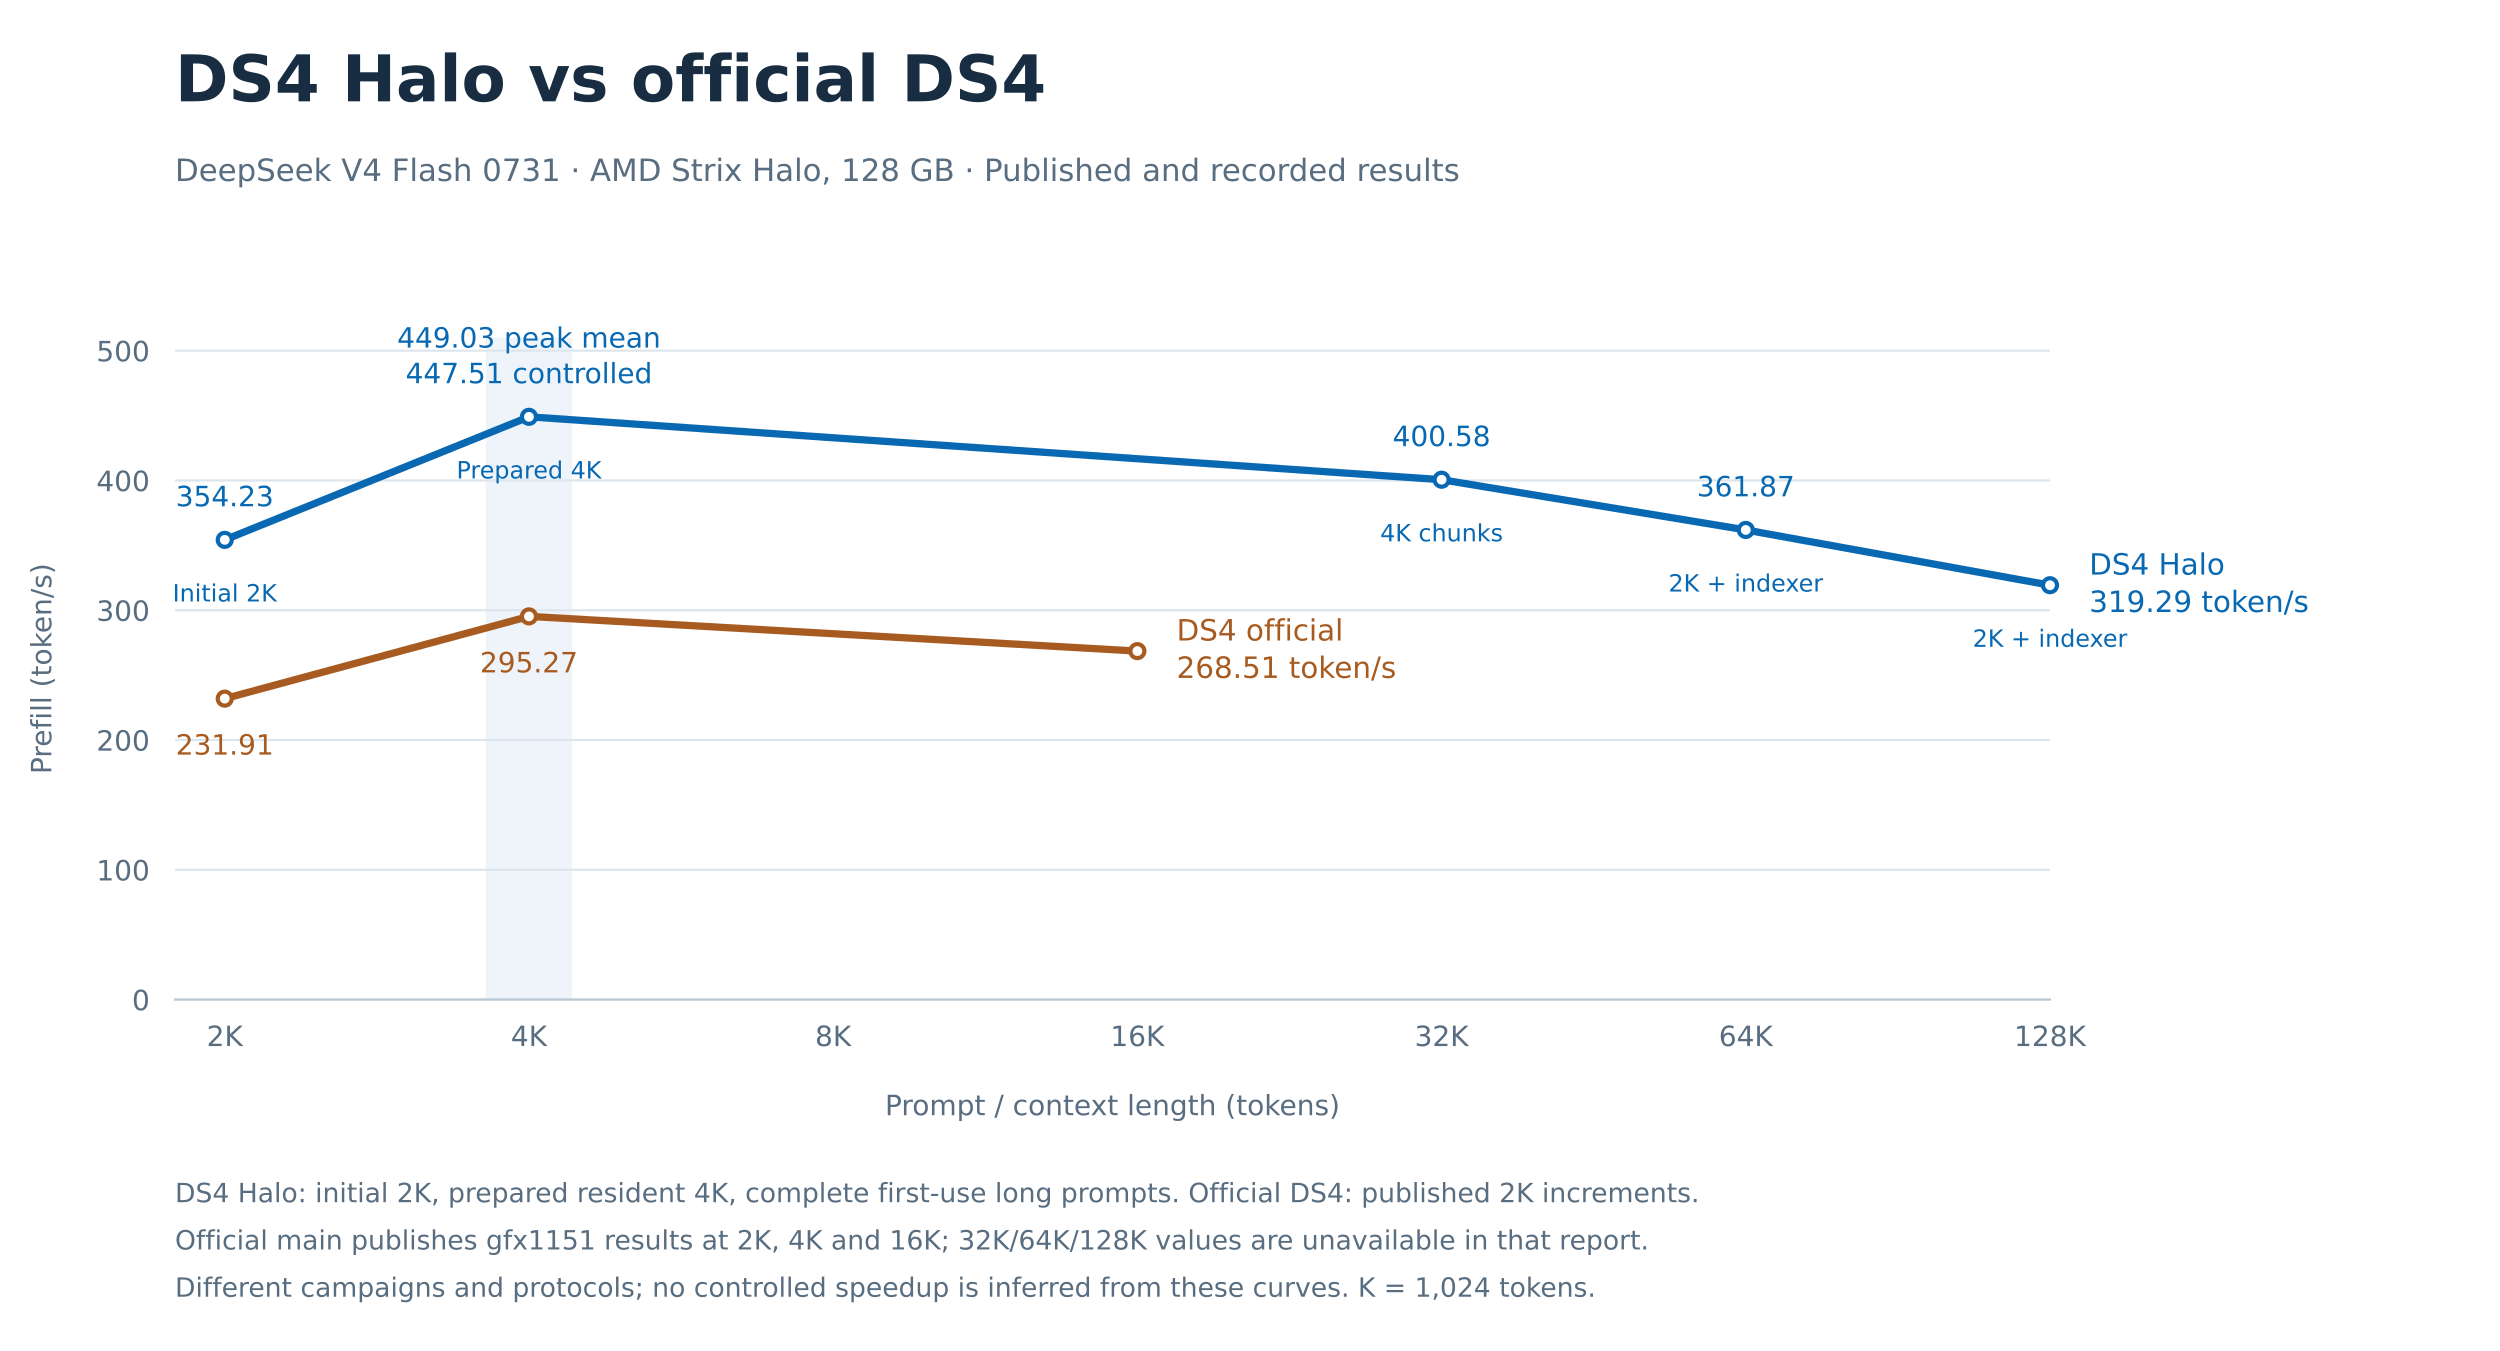
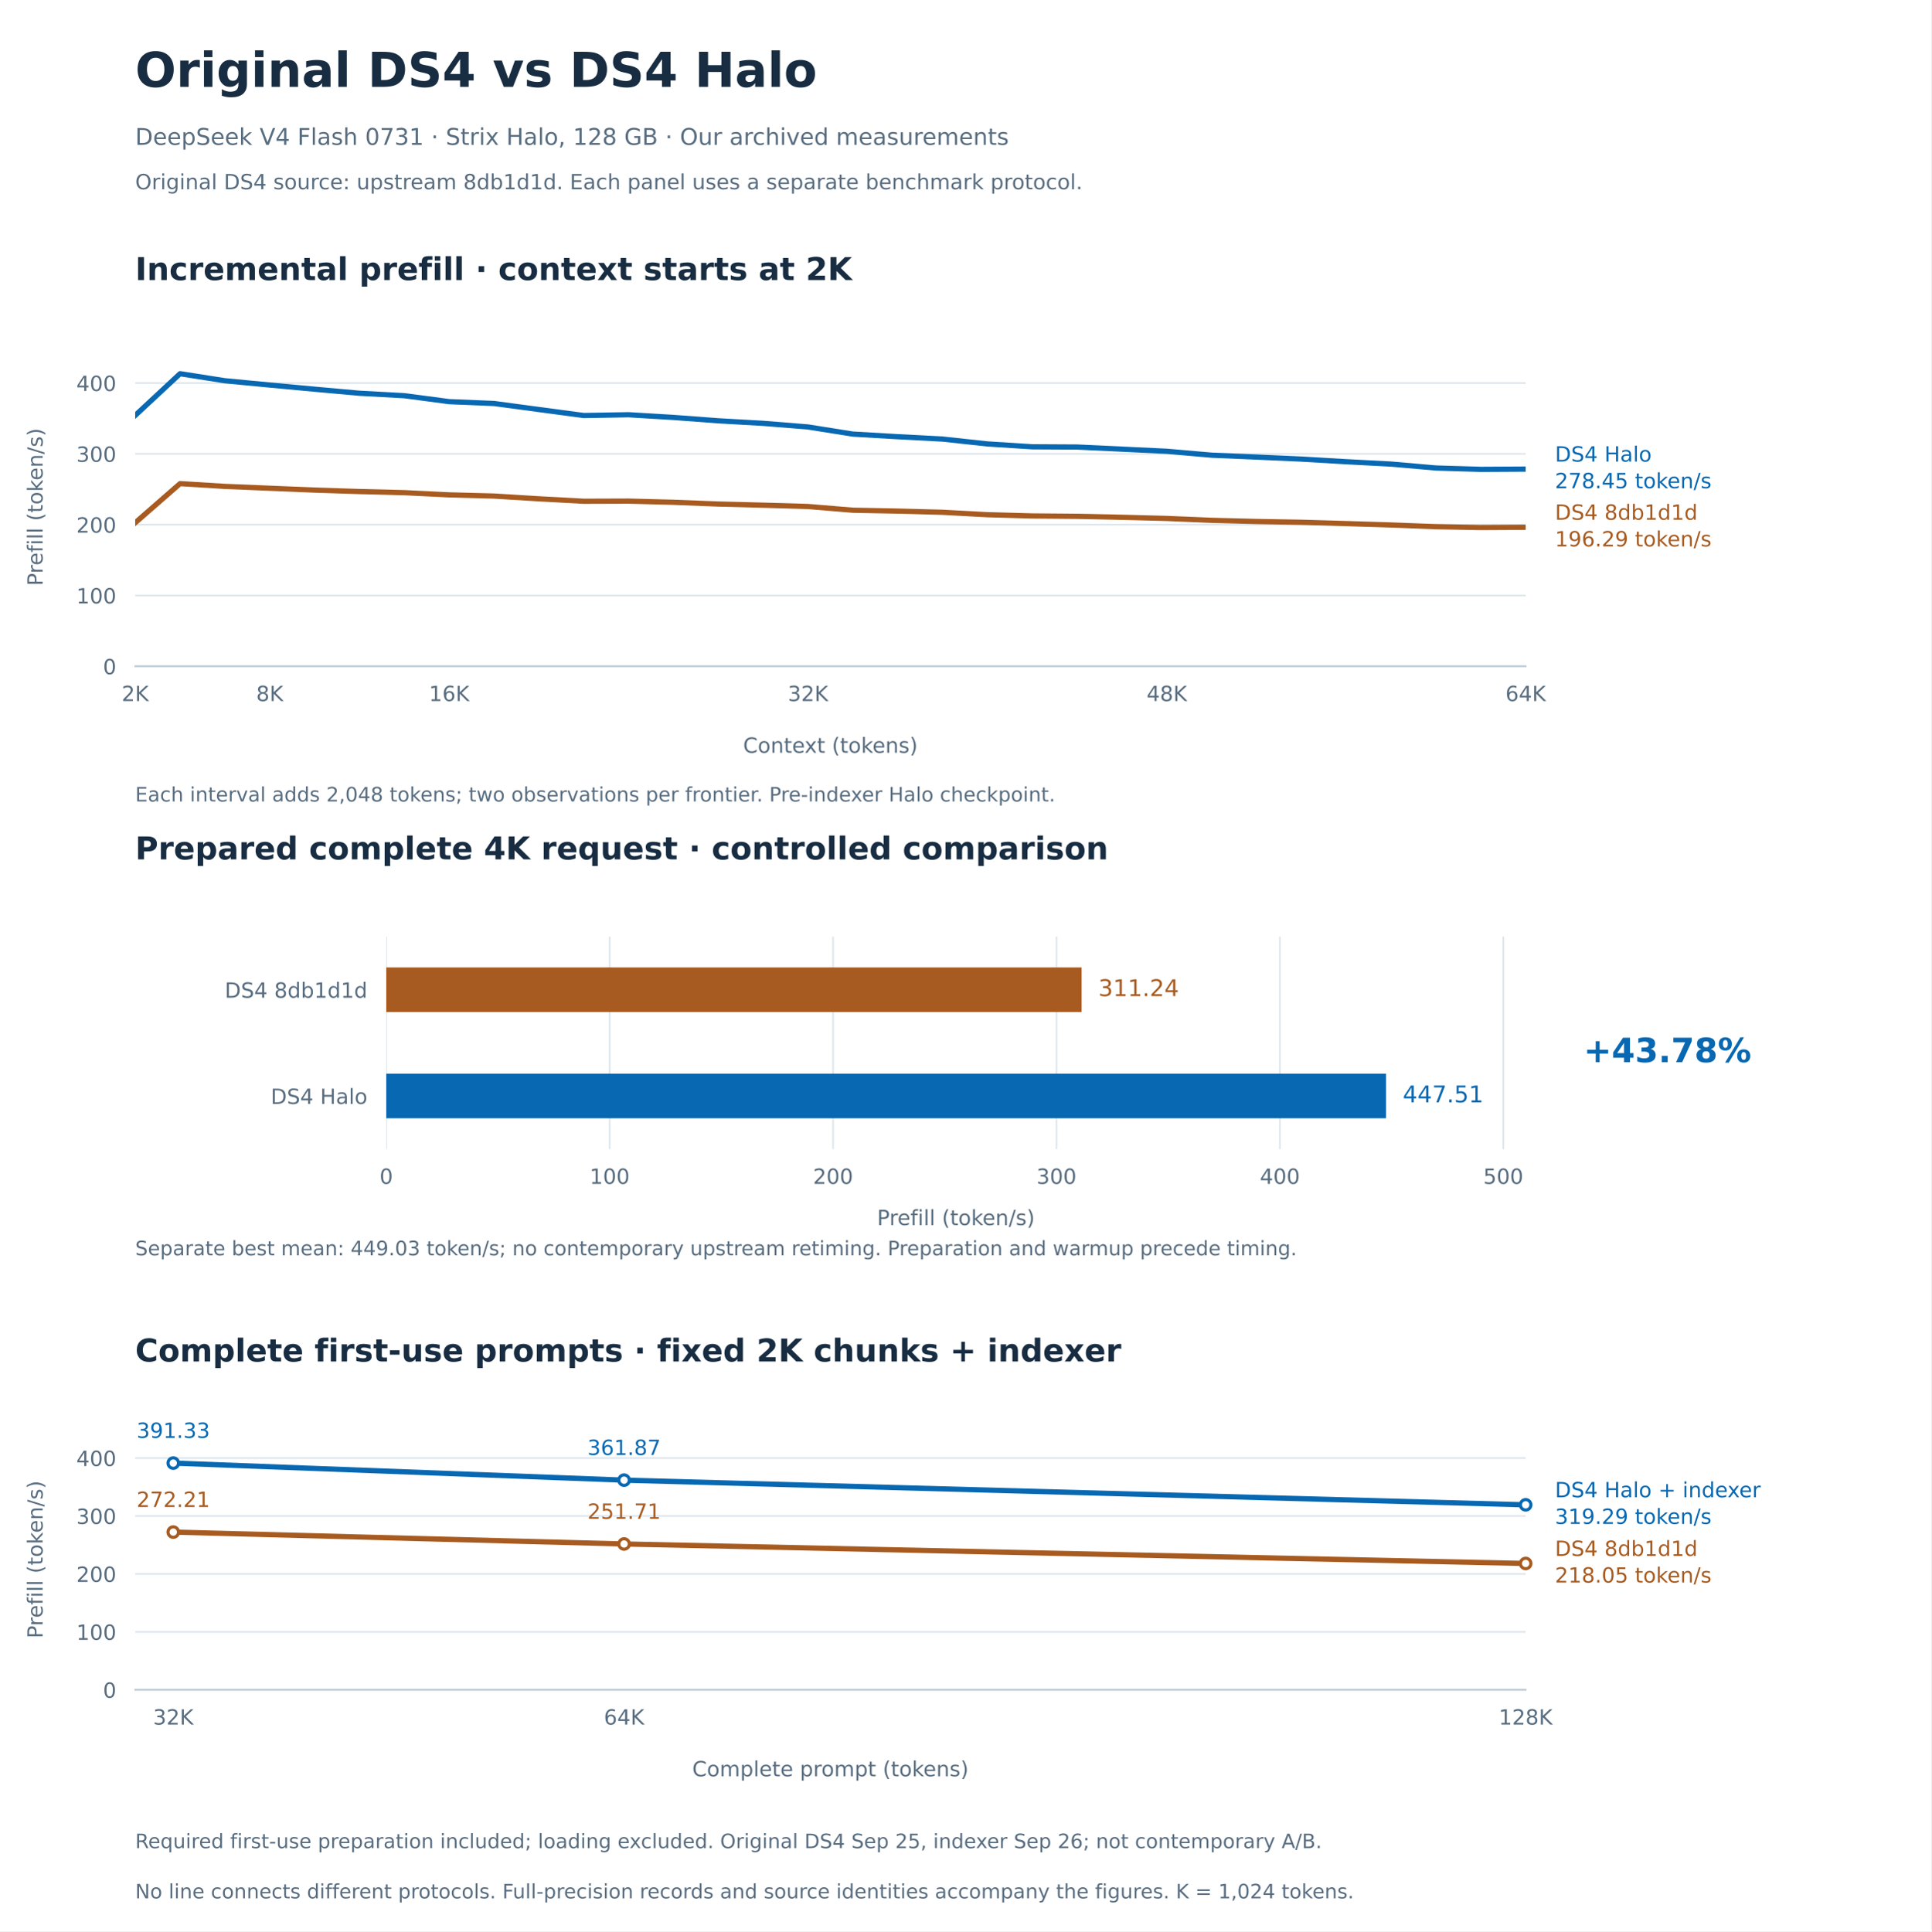
- <svg xmlns="http://www.w3.org/2000/svg" xmlns:xlink="http://www.w3.org/1999/xlink" width="892.8pt" height="482.4pt" viewBox="0 0 892.8 482.4" version="1.1">
+ <svg xmlns="http://www.w3.org/2000/svg" xmlns:xlink="http://www.w3.org/1999/xlink" width="921.6pt" height="921.6pt" viewBox="0 0 921.6 921.6" version="1.1">
  <defs>
    <style type="text/css">*{stroke-linejoin: round; stroke-linecap: butt}</style>
  </defs>
  <g id="figure_1">
    <g id="patch_1">
-       <path d="M 0 482.4 L 892.8 482.4 L 892.8 0 L 0 0 z " style="fill: #ffffff" />
+       <path d="M 0 921.6 L 921.6 921.6 L 921.6 0 L 0 0 z " style="fill: #ffffff" />
    </g>
    <g id="axes_1">
      <g id="patch_2">
-         <path d="M 62.496 356.976 L 732.096 356.976 L 732.096 120.6 L 62.496 120.6 z " style="fill: #ffffff" />
-       </g>
-       <g id="patch_3">
-         <path d="M 173.96 356.976 L 203.836 356.976 L 203.836 120.6 L 173.96 120.6 z " clip-path="url(#p78e2312315)" style="fill: #eef4fa; stroke: #eef4fa; stroke-linejoin: miter" />
+         <path d="M 64.512 317.952 L 728.064 317.952 L 728.064 165.888 L 64.512 165.888 z " style="fill: #ffffff" />
      </g>
      <g id="matplotlib.axis_1">
        <g id="xtick_1">
          <g id="line2d_1" />
          <g id="text_1">
-             <text style="font-size: 10px; font-family: 'DejaVu Sans'; text-anchor: middle; fill: #586d80" x="80.258" y="373.574" transform="rotate(-0 80.25844 373.5744)">2K</text>
+             <text style="font-size: 10px; font-family: 'DejaVu Sans'; text-anchor: middle; fill: #586d80" x="64.512" y="334.55" transform="rotate(-0 64.512 334.5504)">2K</text>
          </g>
        </g>
        <g id="xtick_2">
          <g id="line2d_2" />
          <g id="text_2">
-             <text style="font-size: 10px; font-family: 'DejaVu Sans'; text-anchor: middle; fill: #586d80" x="188.898" y="373.574" transform="rotate(-0 188.898 373.5744)">4K</text>
+             <text style="font-size: 10px; font-family: 'DejaVu Sans'; text-anchor: middle; fill: #586d80" x="128.727" y="334.55" transform="rotate(-0 128.7267 334.5504)">8K</text>
          </g>
        </g>
        <g id="xtick_3">
          <g id="line2d_3" />
          <g id="text_3">
-             <text style="font-size: 10px; font-family: 'DejaVu Sans'; text-anchor: middle; fill: #586d80" x="297.538" y="373.574" transform="rotate(-0 297.5376 373.5744)">8K</text>
+             <text style="font-size: 10px; font-family: 'DejaVu Sans'; text-anchor: middle; fill: #586d80" x="214.346" y="334.55" transform="rotate(-0 214.3463 334.5504)">16K</text>
          </g>
        </g>
        <g id="xtick_4">
          <g id="line2d_4" />
          <g id="text_4">
-             <text style="font-size: 10px; font-family: 'DejaVu Sans'; text-anchor: middle; fill: #586d80" x="406.177" y="373.574" transform="rotate(-0 406.1772 373.5744)">16K</text>
+             <text style="font-size: 10px; font-family: 'DejaVu Sans'; text-anchor: middle; fill: #586d80" x="385.586" y="334.55" transform="rotate(-0 385.5855 334.5504)">32K</text>
          </g>
        </g>
        <g id="xtick_5">
          <g id="line2d_5" />
          <g id="text_5">
-             <text style="font-size: 10px; font-family: 'DejaVu Sans'; text-anchor: middle; fill: #586d80" x="514.817" y="373.574" transform="rotate(-0 514.8168 373.5744)">32K</text>
+             <text style="font-size: 10px; font-family: 'DejaVu Sans'; text-anchor: middle; fill: #586d80" x="556.825" y="334.55" transform="rotate(-0 556.8248 334.5504)">48K</text>
          </g>
        </g>
        <g id="xtick_6">
          <g id="line2d_6" />
          <g id="text_6">
-             <text style="font-size: 10px; font-family: 'DejaVu Sans'; text-anchor: middle; fill: #586d80" x="623.456" y="373.574" transform="rotate(-0 623.4564 373.5744)">64K</text>
-           </g>
-         </g>
-         <g id="xtick_7">
-           <g id="line2d_7" />
-           <g id="text_7">
-             <text style="font-size: 10px; font-family: 'DejaVu Sans'; text-anchor: middle; fill: #586d80" x="732.096" y="373.574" transform="rotate(-0 732.096 373.5744)">128K</text>
-           </g>
-         </g>
-         <g id="text_8">
-           <text style="font-size: 10px; font-family: 'DejaVu Sans'; text-anchor: middle; fill: #586d80" x="397.296" y="398.253" transform="rotate(-0 397.296 398.2526)">Prompt / context length (tokens)</text>
+             <text style="font-size: 10px; font-family: 'DejaVu Sans'; text-anchor: middle; fill: #586d80" x="728.064" y="334.55" transform="rotate(-0 728.064 334.5504)">64K</text>
+           </g>
+         </g>
+         <g id="text_7">
+           <text style="font-size: 10px; font-family: 'DejaVu Sans'; text-anchor: middle; fill: #586d80" x="396.288" y="359.229" transform="rotate(-0 396.288 359.2286)">Context (tokens)</text>
        </g>
      </g>
      <g id="matplotlib.axis_2">
        <g id="ytick_1">
-           <g id="line2d_8">
-             <path d="M 62.496 356.976 L 732.096 356.976 " clip-path="url(#p78e2312315)" style="fill: none; stroke: #dee6ed; stroke-width: 0.8; stroke-linecap: square" />
-           </g>
-           <g id="line2d_9" />
+           <g id="line2d_7">
+             <path d="M 64.512 317.952 L 728.064 317.952 " clip-path="url(#p87c6c77038)" style="fill: none; stroke: #dee6ed; stroke-width: 0.8; stroke-linecap: square" />
+           </g>
+           <g id="line2d_8" />
+           <g id="text_8">
+             <text style="font-size: 10px; font-family: 'DejaVu Sans'; text-anchor: end; fill: #586d80" x="55.512" y="321.751" transform="rotate(-0 55.512 321.7512)">0</text>
+           </g>
+         </g>
+         <g id="ytick_2">
+           <g id="line2d_9">
+             <path d="M 64.512 284.16 L 728.064 284.16 " clip-path="url(#p87c6c77038)" style="fill: none; stroke: #dee6ed; stroke-width: 0.8; stroke-linecap: square" />
+           </g>
+           <g id="line2d_10" />
          <g id="text_9">
-             <text style="font-size: 10px; font-family: 'DejaVu Sans'; text-anchor: end; fill: #586d80" x="53.496" y="360.775" transform="rotate(-0 53.496 360.7752)">0</text>
-           </g>
-         </g>
-         <g id="ytick_2">
-           <g id="line2d_10">
-             <path d="M 62.496 310.628 L 732.096 310.628 " clip-path="url(#p78e2312315)" style="fill: none; stroke: #dee6ed; stroke-width: 0.8; stroke-linecap: square" />
-           </g>
-           <g id="line2d_11" />
+             <text style="font-size: 10px; font-family: 'DejaVu Sans'; text-anchor: end; fill: #586d80" x="55.512" y="287.959" transform="rotate(-0 55.512 287.9592)">100</text>
+           </g>
+         </g>
+         <g id="ytick_3">
+           <g id="line2d_11">
+             <path d="M 64.512 250.368 L 728.064 250.368 " clip-path="url(#p87c6c77038)" style="fill: none; stroke: #dee6ed; stroke-width: 0.8; stroke-linecap: square" />
+           </g>
+           <g id="line2d_12" />
          <g id="text_10">
-             <text style="font-size: 10px; font-family: 'DejaVu Sans'; text-anchor: end; fill: #586d80" x="53.496" y="314.427" transform="rotate(-0 53.496 314.427)">100</text>
-           </g>
-         </g>
-         <g id="ytick_3">
-           <g id="line2d_12">
-             <path d="M 62.496 264.28 L 732.096 264.28 " clip-path="url(#p78e2312315)" style="fill: none; stroke: #dee6ed; stroke-width: 0.8; stroke-linecap: square" />
-           </g>
-           <g id="line2d_13" />
+             <text style="font-size: 10px; font-family: 'DejaVu Sans'; text-anchor: end; fill: #586d80" x="55.512" y="254.167" transform="rotate(-0 55.512 254.1672)">200</text>
+           </g>
+         </g>
+         <g id="ytick_4">
+           <g id="line2d_13">
+             <path d="M 64.512 216.576 L 728.064 216.576 " clip-path="url(#p87c6c77038)" style="fill: none; stroke: #dee6ed; stroke-width: 0.8; stroke-linecap: square" />
+           </g>
+           <g id="line2d_14" />
          <g id="text_11">
-             <text style="font-size: 10px; font-family: 'DejaVu Sans'; text-anchor: end; fill: #586d80" x="53.496" y="268.079" transform="rotate(-0 53.496 268.0787)">200</text>
-           </g>
-         </g>
-         <g id="ytick_4">
-           <g id="line2d_14">
-             <path d="M 62.496 217.931 L 732.096 217.931 " clip-path="url(#p78e2312315)" style="fill: none; stroke: #dee6ed; stroke-width: 0.8; stroke-linecap: square" />
-           </g>
-           <g id="line2d_15" />
+             <text style="font-size: 10px; font-family: 'DejaVu Sans'; text-anchor: end; fill: #586d80" x="55.512" y="220.375" transform="rotate(-0 55.512 220.3752)">300</text>
+           </g>
+         </g>
+         <g id="ytick_5">
+           <g id="line2d_15">
+             <path d="M 64.512 182.784 L 728.064 182.784 " clip-path="url(#p87c6c77038)" style="fill: none; stroke: #dee6ed; stroke-width: 0.8; stroke-linecap: square" />
+           </g>
+           <g id="line2d_16" />
          <g id="text_12">
-             <text style="font-size: 10px; font-family: 'DejaVu Sans'; text-anchor: end; fill: #586d80" x="53.496" y="221.731" transform="rotate(-0 53.496 221.7305)">300</text>
-           </g>
-         </g>
-         <g id="ytick_5">
-           <g id="line2d_16">
-             <path d="M 62.496 171.583 L 732.096 171.583 " clip-path="url(#p78e2312315)" style="fill: none; stroke: #dee6ed; stroke-width: 0.8; stroke-linecap: square" />
-           </g>
-           <g id="line2d_17" />
-           <g id="text_13">
-             <text style="font-size: 10px; font-family: 'DejaVu Sans'; text-anchor: end; fill: #586d80" x="53.496" y="175.382" transform="rotate(-0 53.496 175.3823)">400</text>
-           </g>
-         </g>
+             <text style="font-size: 10px; font-family: 'DejaVu Sans'; text-anchor: end; fill: #586d80" x="55.512" y="186.583" transform="rotate(-0 55.512 186.5832)">400</text>
+           </g>
+         </g>
+         <g id="text_13">
+           <text style="font-size: 10px; font-family: 'DejaVu Sans'; text-anchor: middle; fill: #586d80" x="20.345" y="241.92" transform="rotate(-90 20.34481 241.92)">Prefill (token/s)</text>
+         </g>
+       </g>
+       <g id="line2d_17">
+         <path d="M 64.512 198.249 L 85.917 178.33 L 107.322 181.691 L 128.727 183.736 L 150.132 185.731 L 171.537 187.661 L 192.941 188.829 L 214.346 191.667 L 235.751 192.55 L 257.156 195.423 L 278.561 198.282 L 299.966 197.918 L 321.371 199.2 L 342.776 200.805 L 364.181 202.022 L 385.586 203.748 L 406.99 207.152 L 428.395 208.397 L 449.8 209.524 L 471.205 211.842 L 492.61 213.214 L 514.015 213.33 L 535.42 214.334 L 556.825 215.351 L 578.23 217.217 L 599.635 218.116 L 621.039 219.075 L 642.444 220.336 L 663.849 221.46 L 685.254 223.336 L 706.659 223.978 L 728.064 223.858 " clip-path="url(#p87c6c77038)" style="fill: none; stroke: #0868b2; stroke-width: 2.5; stroke-linecap: square" />
+       </g>
+       <g id="line2d_18">
+         <path d="M 64.512 249.47 L 85.917 230.783 L 107.322 232.107 L 128.727 232.989 L 150.132 233.872 L 171.537 234.562 L 192.941 235.103 L 214.346 236.155 L 235.751 236.717 L 257.156 238.033 L 278.561 239.2 L 299.966 239.131 L 321.371 239.695 L 342.776 240.527 L 364.181 241.077 L 385.586 241.699 L 406.99 243.479 L 428.395 243.894 L 449.8 244.468 L 471.205 245.621 L 492.61 246.208 L 514.015 246.394 L 535.42 246.851 L 556.825 247.407 L 578.23 248.298 L 599.635 248.846 L 621.039 249.233 L 642.444 249.854 L 663.849 250.518 L 685.254 251.341 L 706.659 251.745 L 728.064 251.621 " clip-path="url(#p87c6c77038)" style="fill: none; stroke: #a75b20; stroke-width: 2.5; stroke-linecap: square" />
+       </g>
+       <g id="patch_3">
+         <path d="M 64.512 317.952 L 728.064 317.952 " style="fill: none; stroke: #b9c8d4; stroke-width: 0.8; stroke-linejoin: miter; stroke-linecap: square" />
+       </g>
+       <g id="text_14">
+         <text style="font-size: 10px; font-family: 'DejaVu Sans'; fill: #0868b2" transform="translate(742.064 220.2584)">DS4 Halo</text>
+         <text style="font-size: 10px; font-family: 'DejaVu Sans'; fill: #0868b2" transform="translate(742.064 232.9759)">278.45 token/s</text>
+       </g>
+       <g id="text_15">
+         <text style="font-size: 10px; font-family: 'DejaVu Sans'; fill: #a75b20" transform="translate(742.064 248.0217)">DS4 8db1d1d</text>
+         <text style="font-size: 10px; font-family: 'DejaVu Sans'; fill: #a75b20" transform="translate(742.064 260.7392)">196.29 token/s</text>
+       </g>
+     </g>
+     <g id="axes_2">
+       <g id="patch_4">
+         <path d="M 184.32 548.352 L 728.064 548.352 L 728.064 446.976 L 184.32 446.976 z " style="fill: #ffffff" />
+       </g>
+       <g id="matplotlib.axis_3">
+         <g id="xtick_7">
+           <g id="line2d_19">
+             <path d="M 184.32 548.352 L 184.32 446.976 " clip-path="url(#p130993eee6)" style="fill: none; stroke: #dee6ed; stroke-width: 0.8; stroke-linecap: square" />
+           </g>
+           <g id="line2d_20" />
+           <g id="text_16">
+             <text style="font-size: 10px; font-family: 'DejaVu Sans'; text-anchor: middle; fill: #586d80" x="184.32" y="564.95" transform="rotate(-0 184.32 564.9504)">0</text>
+           </g>
+         </g>
+         <g id="xtick_8">
+           <g id="line2d_21">
+             <path d="M 290.936 548.352 L 290.936 446.976 " clip-path="url(#p130993eee6)" style="fill: none; stroke: #dee6ed; stroke-width: 0.8; stroke-linecap: square" />
+           </g>
+           <g id="line2d_22" />
+           <g id="text_17">
+             <text style="font-size: 10px; font-family: 'DejaVu Sans'; text-anchor: middle; fill: #586d80" x="290.936" y="564.95" transform="rotate(-0 290.9365 564.9504)">100</text>
+           </g>
+         </g>
+         <g id="xtick_9">
+           <g id="line2d_23">
+             <path d="M 397.553 548.352 L 397.553 446.976 " clip-path="url(#p130993eee6)" style="fill: none; stroke: #dee6ed; stroke-width: 0.8; stroke-linecap: square" />
+           </g>
+           <g id="line2d_24" />
+           <g id="text_18">
+             <text style="font-size: 10px; font-family: 'DejaVu Sans'; text-anchor: middle; fill: #586d80" x="397.553" y="564.95" transform="rotate(-0 397.5529 564.9504)">200</text>
+           </g>
+         </g>
+         <g id="xtick_10">
+           <g id="line2d_25">
+             <path d="M 504.169 548.352 L 504.169 446.976 " clip-path="url(#p130993eee6)" style="fill: none; stroke: #dee6ed; stroke-width: 0.8; stroke-linecap: square" />
+           </g>
+           <g id="line2d_26" />
+           <g id="text_19">
+             <text style="font-size: 10px; font-family: 'DejaVu Sans'; text-anchor: middle; fill: #586d80" x="504.169" y="564.95" transform="rotate(-0 504.1694 564.9504)">300</text>
+           </g>
+         </g>
+         <g id="xtick_11">
+           <g id="line2d_27">
+             <path d="M 610.786 548.352 L 610.786 446.976 " clip-path="url(#p130993eee6)" style="fill: none; stroke: #dee6ed; stroke-width: 0.8; stroke-linecap: square" />
+           </g>
+           <g id="line2d_28" />
+           <g id="text_20">
+             <text style="font-size: 10px; font-family: 'DejaVu Sans'; text-anchor: middle; fill: #586d80" x="610.786" y="564.95" transform="rotate(-0 610.7859 564.9504)">400</text>
+           </g>
+         </g>
+         <g id="xtick_12">
+           <g id="line2d_29">
+             <path d="M 717.402 548.352 L 717.402 446.976 " clip-path="url(#p130993eee6)" style="fill: none; stroke: #dee6ed; stroke-width: 0.8; stroke-linecap: square" />
+           </g>
+           <g id="line2d_30" />
+           <g id="text_21">
+             <text style="font-size: 10px; font-family: 'DejaVu Sans'; text-anchor: middle; fill: #586d80" x="717.402" y="564.95" transform="rotate(-0 717.4024 564.9504)">500</text>
+           </g>
+         </g>
+         <g id="text_22">
+           <text style="font-size: 10px; font-family: 'DejaVu Sans'; text-anchor: middle; fill: #586d80" x="456.192" y="584.629" transform="rotate(-0 456.192 584.6286)">Prefill (token/s)</text>
+         </g>
+       </g>
+       <g id="matplotlib.axis_4">
        <g id="ytick_6">
-           <g id="line2d_18">
-             <path d="M 62.496 125.235 L 732.096 125.235 " clip-path="url(#p78e2312315)" style="fill: none; stroke: #dee6ed; stroke-width: 0.8; stroke-linecap: square" />
-           </g>
-           <g id="line2d_19" />
-           <g id="text_14">
-             <text style="font-size: 10px; font-family: 'DejaVu Sans'; text-anchor: end; fill: #586d80" x="53.496" y="129.034" transform="rotate(-0 53.496 129.034)">500</text>
-           </g>
-         </g>
-         <g id="text_15">
-           <text style="font-size: 10px; font-family: 'DejaVu Sans'; text-anchor: middle; fill: #586d80" x="18.329" y="238.788" transform="rotate(-90 18.32881 238.788)">Prefill (token/s)</text>
-         </g>
-       </g>
-       <g id="line2d_20">
-         <path d="M 80.258 192.795 L 188.898 148.857 L 514.817 171.316 L 623.456 189.256 L 732.096 208.989 " style="fill: none; stroke: #0868b2; stroke-width: 2.6; stroke-linecap: square" />
+           <g id="line2d_31" />
+           <g id="text_23">
+             <text style="font-size: 10px; font-family: 'DejaVu Sans'; text-anchor: end; fill: #586d80" x="175.32" y="476.119" transform="rotate(-0 175.32 476.1192)">DS4 8db1d1d</text>
+           </g>
+         </g>
+         <g id="ytick_7">
+           <g id="line2d_32" />
+           <g id="text_24">
+             <text style="font-size: 10px; font-family: 'DejaVu Sans'; text-anchor: end; fill: #586d80" x="175.32" y="526.807" transform="rotate(-0 175.32 526.8072)">DS4 Halo</text>
+           </g>
+         </g>
+       </g>
+       <g id="patch_5">
+         <path d="M 184.32 482.964 L 516.155 482.964 L 516.155 461.676 L 184.32 461.676 z " clip-path="url(#p130993eee6)" style="fill: #a75b20" />
+       </g>
+       <g id="patch_6">
+         <path d="M 184.32 533.652 L 661.436 533.652 L 661.436 512.364 L 184.32 512.364 z " clip-path="url(#p130993eee6)" style="fill: #0868b2" />
+       </g>
+       <g id="text_25">
+         <text style="font-size: 11px; font-family: 'DejaVu Sans'; text-anchor: start; fill: #a75b20" x="524.155" y="475.355" transform="rotate(-0 524.1548 475.3553)">311.24</text>
+       </g>
+       <g id="text_26">
+         <text style="font-size: 11px; font-family: 'DejaVu Sans'; text-anchor: start; fill: #0868b2" x="669.436" y="526.043" transform="rotate(-0 669.436 526.0433)">447.51</text>
+       </g>
+     </g>
+     <g id="axes_3">
+       <g id="patch_7">
+         <path d="M 64.512 806.4 L 728.064 806.4 L 728.064 681.984 L 64.512 681.984 z " style="fill: #ffffff" />
+       </g>
+       <g id="matplotlib.axis_5">
+         <g id="xtick_13">
+           <g id="line2d_33" />
+           <g id="text_27">
+             <text style="font-size: 10px; font-family: 'DejaVu Sans'; text-anchor: middle; fill: #586d80" x="82.684" y="822.998" transform="rotate(-0 82.68431 822.9984)">32K</text>
+           </g>
+         </g>
+         <g id="xtick_14">
+           <g id="line2d_34" />
+           <g id="text_28">
+             <text style="font-size: 10px; font-family: 'DejaVu Sans'; text-anchor: middle; fill: #586d80" x="297.811" y="822.998" transform="rotate(-0 297.8109 822.9984)">64K</text>
+           </g>
+         </g>
+         <g id="xtick_15">
+           <g id="line2d_35" />
+           <g id="text_29">
+             <text style="font-size: 10px; font-family: 'DejaVu Sans'; text-anchor: middle; fill: #586d80" x="728.064" y="822.998" transform="rotate(-0 728.064 822.9984)">128K</text>
+           </g>
+         </g>
+         <g id="text_30">
+           <text style="font-size: 10px; font-family: 'DejaVu Sans'; text-anchor: middle; fill: #586d80" x="396.288" y="847.677" transform="rotate(-0 396.288 847.6766)">Complete prompt (tokens)</text>
+         </g>
+       </g>
+       <g id="matplotlib.axis_6">
+         <g id="ytick_8">
+           <g id="line2d_36">
+             <path d="M 64.512 806.4 L 728.064 806.4 " clip-path="url(#p14af87a817)" style="fill: none; stroke: #dee6ed; stroke-width: 0.8; stroke-linecap: square" />
+           </g>
+           <g id="line2d_37" />
+           <g id="text_31">
+             <text style="font-size: 10px; font-family: 'DejaVu Sans'; text-anchor: end; fill: #586d80" x="55.512" y="810.199" transform="rotate(-0 55.512 810.1992)">0</text>
+           </g>
+         </g>
+         <g id="ytick_9">
+           <g id="line2d_38">
+             <path d="M 64.512 778.752 L 728.064 778.752 " clip-path="url(#p14af87a817)" style="fill: none; stroke: #dee6ed; stroke-width: 0.8; stroke-linecap: square" />
+           </g>
+           <g id="line2d_39" />
+           <g id="text_32">
+             <text style="font-size: 10px; font-family: 'DejaVu Sans'; text-anchor: end; fill: #586d80" x="55.512" y="782.551" transform="rotate(-0 55.512 782.5512)">100</text>
+           </g>
+         </g>
+         <g id="ytick_10">
+           <g id="line2d_40">
+             <path d="M 64.512 751.104 L 728.064 751.104 " clip-path="url(#p14af87a817)" style="fill: none; stroke: #dee6ed; stroke-width: 0.8; stroke-linecap: square" />
+           </g>
+           <g id="line2d_41" />
+           <g id="text_33">
+             <text style="font-size: 10px; font-family: 'DejaVu Sans'; text-anchor: end; fill: #586d80" x="55.512" y="754.903" transform="rotate(-0 55.512 754.9032)">200</text>
+           </g>
+         </g>
+         <g id="ytick_11">
+           <g id="line2d_42">
+             <path d="M 64.512 723.456 L 728.064 723.456 " clip-path="url(#p14af87a817)" style="fill: none; stroke: #dee6ed; stroke-width: 0.8; stroke-linecap: square" />
+           </g>
+           <g id="line2d_43" />
+           <g id="text_34">
+             <text style="font-size: 10px; font-family: 'DejaVu Sans'; text-anchor: end; fill: #586d80" x="55.512" y="727.255" transform="rotate(-0 55.512 727.2552)">300</text>
+           </g>
+         </g>
+         <g id="ytick_12">
+           <g id="line2d_44">
+             <path d="M 64.512 695.808 L 728.064 695.808 " clip-path="url(#p14af87a817)" style="fill: none; stroke: #dee6ed; stroke-width: 0.8; stroke-linecap: square" />
+           </g>
+           <g id="line2d_45" />
+           <g id="text_35">
+             <text style="font-size: 10px; font-family: 'DejaVu Sans'; text-anchor: end; fill: #586d80" x="55.512" y="699.607" transform="rotate(-0 55.512 699.6072)">400</text>
+           </g>
+         </g>
+         <g id="text_36">
+           <text style="font-size: 10px; font-family: 'DejaVu Sans'; text-anchor: middle; fill: #586d80" x="20.345" y="744.192" transform="rotate(-90 20.34481 744.192)">Prefill (token/s)</text>
+         </g>
+       </g>
+       <g id="line2d_46">
+         <path d="M 82.684 698.204 L 297.811 706.35 L 728.064 718.122 " style="fill: none; stroke: #0868b2; stroke-width: 2.5; stroke-linecap: square" />
        <defs>
-           <path id="m9323f04b7d" d="M 0 2.5 C 0.663 2.5 1.299 2.237 1.768 1.768 C 2.237 1.299 2.5 0.663 2.5 0 C 2.5 -0.663 2.237 -1.299 1.768 -1.768 C 1.299 -2.237 0.663 -2.5 0 -2.5 C -0.663 -2.5 -1.299 -2.237 -1.768 -1.768 C -2.237 -1.299 -2.5 -0.663 -2.5 0 C -2.5 0.663 -2.237 1.299 -1.768 1.768 C -1.299 2.237 -0.663 2.5 0 2.5 z " style="stroke: #0868b2; stroke-width: 1.5" />
+           <path id="mea95f065bc" d="M 0 2.5 C 0.663 2.5 1.299 2.237 1.768 1.768 C 2.237 1.299 2.5 0.663 2.5 0 C 2.5 -0.663 2.237 -1.299 1.768 -1.768 C 1.299 -2.237 0.663 -2.5 0 -2.5 C -0.663 -2.5 -1.299 -2.237 -1.768 -1.768 C -2.237 -1.299 -2.5 -0.663 -2.5 0 C -2.5 0.663 -2.237 1.299 -1.768 1.768 C -1.299 2.237 -0.663 2.5 0 2.5 z " style="stroke: #0868b2; stroke-width: 1.5" />
        </defs>
        <g>
-           <use xlink:href="#m9323f04b7d" x="80.258" y="192.795" style="fill: #ffffff; stroke: #0868b2; stroke-width: 1.5" />
-           <use xlink:href="#m9323f04b7d" x="188.898" y="148.857" style="fill: #ffffff; stroke: #0868b2; stroke-width: 1.5" />
-           <use xlink:href="#m9323f04b7d" x="514.817" y="171.316" style="fill: #ffffff; stroke: #0868b2; stroke-width: 1.5" />
-           <use xlink:href="#m9323f04b7d" x="623.456" y="189.256" style="fill: #ffffff; stroke: #0868b2; stroke-width: 1.5" />
-           <use xlink:href="#m9323f04b7d" x="732.096" y="208.989" style="fill: #ffffff; stroke: #0868b2; stroke-width: 1.5" />
-         </g>
-       </g>
-       <g id="line2d_21">
-         <path d="M 80.258 249.49 L 188.898 220.124 L 406.177 232.526 " style="fill: none; stroke: #a75b20; stroke-width: 2.6; stroke-linecap: square" />
+           <use xlink:href="#mea95f065bc" x="82.684" y="698.204" style="fill: #ffffff; stroke: #0868b2; stroke-width: 1.5" />
+           <use xlink:href="#mea95f065bc" x="297.811" y="706.35" style="fill: #ffffff; stroke: #0868b2; stroke-width: 1.5" />
+           <use xlink:href="#mea95f065bc" x="728.064" y="718.122" style="fill: #ffffff; stroke: #0868b2; stroke-width: 1.5" />
+         </g>
+       </g>
+       <g id="line2d_47">
+         <path d="M 82.684 731.138 L 297.811 736.807 L 728.064 746.113 " style="fill: none; stroke: #a75b20; stroke-width: 2.5; stroke-linecap: square" />
        <defs>
-           <path id="m48f58ccc88" d="M 0 2.5 C 0.663 2.5 1.299 2.237 1.768 1.768 C 2.237 1.299 2.5 0.663 2.5 0 C 2.5 -0.663 2.237 -1.299 1.768 -1.768 C 1.299 -2.237 0.663 -2.5 0 -2.5 C -0.663 -2.5 -1.299 -2.237 -1.768 -1.768 C -2.237 -1.299 -2.5 -0.663 -2.5 0 C -2.5 0.663 -2.237 1.299 -1.768 1.768 C -1.299 2.237 -0.663 2.5 0 2.5 z " style="stroke: #a75b20; stroke-width: 1.5" />
+           <path id="m827c3c3ca4" d="M 0 2.5 C 0.663 2.5 1.299 2.237 1.768 1.768 C 2.237 1.299 2.5 0.663 2.5 0 C 2.5 -0.663 2.237 -1.299 1.768 -1.768 C 1.299 -2.237 0.663 -2.5 0 -2.5 C -0.663 -2.5 -1.299 -2.237 -1.768 -1.768 C -2.237 -1.299 -2.5 -0.663 -2.5 0 C -2.5 0.663 -2.237 1.299 -1.768 1.768 C -1.299 2.237 -0.663 2.5 0 2.5 z " style="stroke: #a75b20; stroke-width: 1.5" />
        </defs>
        <g>
-           <use xlink:href="#m48f58ccc88" x="80.258" y="249.49" style="fill: #ffffff; stroke: #a75b20; stroke-width: 1.5" />
-           <use xlink:href="#m48f58ccc88" x="188.898" y="220.124" style="fill: #ffffff; stroke: #a75b20; stroke-width: 1.5" />
-           <use xlink:href="#m48f58ccc88" x="406.177" y="232.526" style="fill: #ffffff; stroke: #a75b20; stroke-width: 1.5" />
-         </g>
-       </g>
-       <g id="patch_4">
-         <path d="M 62.496 356.976 L 732.096 356.976 " style="fill: none; stroke: #b9c8d4; stroke-width: 0.8; stroke-linejoin: miter; stroke-linecap: square" />
-       </g>
-       <g id="text_16">
-         <text style="font-size: 10.5px; font-family: 'DejaVu Sans'; fill: #0868b2" transform="translate(746.096 205.2101)">DS4 Halo</text>
-         <text style="font-size: 10.5px; font-family: 'DejaVu Sans'; fill: #0868b2" transform="translate(746.096 218.5635)">319.29 token/s</text>
-       </g>
-       <g id="text_17">
-         <text style="font-size: 10px; font-family: 'DejaVu Sans'; text-anchor: middle; fill: #0868b2" x="80.258" y="180.795" transform="rotate(-0 80.25844 180.7951)">354.23</text>
-       </g>
-       <g id="text_18">
-         <text style="font-size: 10px; font-family: 'DejaVu Sans'; fill: #0868b2" transform="translate(141.8347 124.1393)">449.03 peak mean</text>
-         <text style="font-size: 10px; font-family: 'DejaVu Sans'; fill: #0868b2" transform="translate(144.8449 136.8568)">447.51 controlled</text>
-       </g>
-       <g id="text_19">
-         <text style="font-size: 10px; font-family: 'DejaVu Sans'; text-anchor: middle; fill: #0868b2" x="514.817" y="159.316" transform="rotate(-0 514.8168 159.3165)">400.58</text>
-       </g>
-       <g id="text_20">
-         <text style="font-size: 10px; font-family: 'DejaVu Sans'; text-anchor: middle; fill: #0868b2" x="623.456" y="177.256" transform="rotate(-0 623.4564 177.2555)">361.87</text>
-       </g>
-       <g id="text_21">
-         <text style="font-size: 8.5px; font-family: 'DejaVu Sans'; text-anchor: middle; fill: #0868b2" x="80.258" y="214.795" transform="rotate(-0 80.25844 214.7951)">Initial 2K</text>
-       </g>
-       <g id="text_22">
-         <text style="font-size: 8.5px; font-family: 'DejaVu Sans'; text-anchor: middle; fill: #0868b2" x="188.898" y="170.857" transform="rotate(-0 188.898 170.8568)">Prepared 4K</text>
-       </g>
-       <g id="text_23">
-         <text style="font-size: 8.5px; font-family: 'DejaVu Sans'; text-anchor: middle; fill: #0868b2" x="514.817" y="193.316" transform="rotate(-0 514.8168 193.3165)">4K chunks</text>
-       </g>
-       <g id="text_24">
-         <text style="font-size: 8.5px; font-family: 'DejaVu Sans'; text-anchor: middle; fill: #0868b2" x="623.456" y="211.256" transform="rotate(-0 623.4564 211.2555)">2K + indexer</text>
-       </g>
-       <g id="text_25">
-         <text style="font-size: 8.5px; font-family: 'DejaVu Sans'; text-anchor: middle; fill: #0868b2" x="732.096" y="230.989" transform="rotate(-0 732.096 230.9895)">2K + indexer</text>
-       </g>
-       <g id="text_26">
-         <text style="font-size: 10.5px; font-family: 'DejaVu Sans'; fill: #a75b20" transform="translate(420.1772 228.747)">DS4 official</text>
-         <text style="font-size: 10.5px; font-family: 'DejaVu Sans'; fill: #a75b20" transform="translate(420.1772 242.1004)">268.51 token/s</text>
-       </g>
-       <g id="text_27">
-         <text style="font-size: 10px; font-family: 'DejaVu Sans'; text-anchor: middle; fill: #a75b20" x="80.258" y="269.49" transform="rotate(-0 80.25844 269.4898)">231.91</text>
-       </g>
-       <g id="text_28">
-         <text style="font-size: 10px; font-family: 'DejaVu Sans'; text-anchor: middle; fill: #a75b20" x="188.898" y="240.124" transform="rotate(-0 188.898 240.1236)">295.27</text>
-       </g>
-     </g>
-     <g id="text_29">
-       <text style="font-weight: 700; font-size: 23px; font-family: 'DejaVu Sans'; text-anchor: start; fill: #182d42" x="62.496" y="36.18" transform="rotate(-0 62.496 36.18)">DS4 Halo vs official DS4</text>
-     </g>
-     <g id="text_30">
-       <text style="font-size: 11px; font-family: 'DejaVu Sans'; text-anchor: start; fill: #586d80" x="62.496" y="64.642" transform="rotate(-0 62.496 64.6416)">DeepSeek V4 Flash 0731  ·  AMD Strix Halo, 128 GB  ·  Published and recorded results</text>
-     </g>
-     <g id="text_31">
-       <text style="font-size: 9.5px; font-family: 'DejaVu Sans'; text-anchor: start; fill: #586d80" x="62.496" y="429.336" transform="rotate(-0 62.496 429.336)">DS4 Halo: initial 2K, prepared resident 4K, complete first-use long prompts. Official DS4: published 2K increments.</text>
-     </g>
-     <g id="text_32">
-       <text style="font-size: 9.5px; font-family: 'DejaVu Sans'; text-anchor: start; fill: #586d80" x="62.496" y="446.22" transform="rotate(-0 62.496 446.22)">Official main publishes gfx1151 results at 2K, 4K and 16K; 32K/64K/128K values are unavailable in that report.</text>
-     </g>
-     <g id="text_33">
-       <text style="font-size: 9.5px; font-family: 'DejaVu Sans'; text-anchor: start; fill: #586d80" x="62.496" y="463.104" transform="rotate(-0 62.496 463.104)">Different campaigns and protocols; no controlled speedup is inferred from these curves. K = 1,024 tokens.</text>
+           <use xlink:href="#m827c3c3ca4" x="82.684" y="731.138" style="fill: #ffffff; stroke: #a75b20; stroke-width: 1.5" />
+           <use xlink:href="#m827c3c3ca4" x="297.811" y="736.807" style="fill: #ffffff; stroke: #a75b20; stroke-width: 1.5" />
+           <use xlink:href="#m827c3c3ca4" x="728.064" y="746.113" style="fill: #ffffff; stroke: #a75b20; stroke-width: 1.5" />
+         </g>
+       </g>
+       <g id="patch_8">
+         <path d="M 64.512 806.4 L 728.064 806.4 " style="fill: none; stroke: #b9c8d4; stroke-width: 0.8; stroke-linejoin: miter; stroke-linecap: square" />
+       </g>
+       <g id="text_37">
+         <text style="font-size: 10px; font-family: 'DejaVu Sans'; fill: #0868b2" transform="translate(742.064 714.5226)">DS4 Halo + indexer</text>
+         <text style="font-size: 10px; font-family: 'DejaVu Sans'; fill: #0868b2" transform="translate(742.064 727.2401)">319.29 token/s</text>
+       </g>
+       <g id="text_38">
+         <text style="font-size: 10px; font-family: 'DejaVu Sans'; text-anchor: middle; fill: #0868b2" x="82.684" y="686.204" transform="rotate(-0 82.68431 686.2042)">391.33</text>
+       </g>
+       <g id="text_39">
+         <text style="font-size: 10px; font-family: 'DejaVu Sans'; text-anchor: middle; fill: #0868b2" x="297.811" y="694.35" transform="rotate(-0 297.8109 694.3501)">361.87</text>
+       </g>
+       <g id="text_40">
+         <text style="font-size: 10px; font-family: 'DejaVu Sans'; fill: #a75b20" transform="translate(742.064 742.5133)">DS4 8db1d1d</text>
+         <text style="font-size: 10px; font-family: 'DejaVu Sans'; fill: #a75b20" transform="translate(742.064 755.2308)">218.05 token/s</text>
+       </g>
+       <g id="text_41">
+         <text style="font-size: 10px; font-family: 'DejaVu Sans'; text-anchor: middle; fill: #a75b20" x="82.684" y="719.138" transform="rotate(-0 82.68431 719.1381)">272.21</text>
+       </g>
+       <g id="text_42">
+         <text style="font-size: 10px; font-family: 'DejaVu Sans'; text-anchor: middle; fill: #a75b20" x="297.811" y="724.807" transform="rotate(-0 297.8109 724.8067)">251.71</text>
+       </g>
+     </g>
+     <g id="text_43">
+       <text style="font-weight: 700; font-size: 23px; font-family: 'DejaVu Sans'; text-anchor: start; fill: #182d42" x="64.512" y="41.472" transform="rotate(-0 64.512 41.472)">Original DS4 vs DS4 Halo</text>
+     </g>
+     <g id="text_44">
+       <text style="font-size: 11px; font-family: 'DejaVu Sans'; text-anchor: start; fill: #586d80" x="64.512" y="69.12" transform="rotate(-0 64.512 69.12)">DeepSeek V4 Flash 0731  ·  Strix Halo, 128 GB  ·  Our archived measurements</text>
+     </g>
+     <g id="text_45">
+       <text style="font-size: 10px; font-family: 'DejaVu Sans'; text-anchor: start; fill: #586d80" x="64.512" y="90.317" transform="rotate(-0 64.512 90.3168)">Original DS4 source: upstream 8db1d1d. Each panel uses a separate benchmark protocol.</text>
+     </g>
+     <g id="text_46">
+       <text style="font-weight: 700; font-size: 15px; font-family: 'DejaVu Sans'; text-anchor: start; fill: #182d42" x="64.512" y="133.632" transform="rotate(-0 64.512 133.632)">Incremental prefill · context starts at 2K</text>
+     </g>
+     <g id="text_47">
+       <text style="font-size: 9.5px; font-family: 'DejaVu Sans'; text-anchor: start; fill: #586d80" x="64.512" y="382.464" transform="rotate(-0 64.512 382.464)">Each interval adds 2,048 tokens; two observations per frontier. Pre-indexer Halo checkpoint.</text>
+     </g>
+     <g id="text_48">
+       <text style="font-weight: 700; font-size: 15px; font-family: 'DejaVu Sans'; text-anchor: start; fill: #182d42" x="64.512" y="410.112" transform="rotate(-0 64.512 410.112)">Prepared complete 4K request · controlled comparison</text>
+     </g>
+     <g id="text_49">
+       <text style="font-weight: 700; font-size: 16px; font-family: 'DejaVu Sans'; text-anchor: start; fill: #0868b2" x="755.712" y="506.88" transform="rotate(-0 755.712 506.88)">+43.78%</text>
+     </g>
+     <g id="text_50">
+       <text style="font-size: 9.5px; font-family: 'DejaVu Sans'; text-anchor: start; fill: #586d80" x="64.512" y="599.04" transform="rotate(-0 64.512 599.04)">Separate best mean: 449.03 token/s; no contemporary upstream retiming. Preparation and warmup precede timing.</text>
+     </g>
+     <g id="text_51">
+       <text style="font-weight: 700; font-size: 15px; font-family: 'DejaVu Sans'; text-anchor: start; fill: #182d42" x="64.512" y="649.728" transform="rotate(-0 64.512 649.728)">Complete first-use prompts · fixed 2K chunks + indexer</text>
+     </g>
+     <g id="text_52">
+       <text style="font-size: 9.5px; font-family: 'DejaVu Sans'; text-anchor: start; fill: #586d80" x="64.512" y="881.971" transform="rotate(-0 64.512 881.9712)">Required first-use preparation included; loading excluded. Original DS4 Sep 25, indexer Sep 26; not contemporary A/B.</text>
+     </g>
+     <g id="text_53">
+       <text style="font-size: 9.5px; font-family: 'DejaVu Sans'; text-anchor: start; fill: #586d80" x="64.512" y="905.933" transform="rotate(-0 64.512 905.9328)">No line connects different protocols. Full-precision records and source identities accompany the figures. K = 1,024 tokens.</text>
    </g>
  </g>
  <defs>
-     <clipPath id="p78e2312315">
-       <rect x="62.496" y="120.6" width="669.6" height="236.376" />
+     <clipPath id="p87c6c77038">
+       <rect x="64.512" y="165.888" width="663.552" height="152.064" />
+     </clipPath>
+     <clipPath id="p130993eee6">
+       <rect x="184.32" y="446.976" width="543.744" height="101.376" />
+     </clipPath>
+     <clipPath id="p14af87a817">
+       <rect x="64.512" y="681.984" width="663.552" height="124.416" />
    </clipPath>
  </defs>
</svg>
